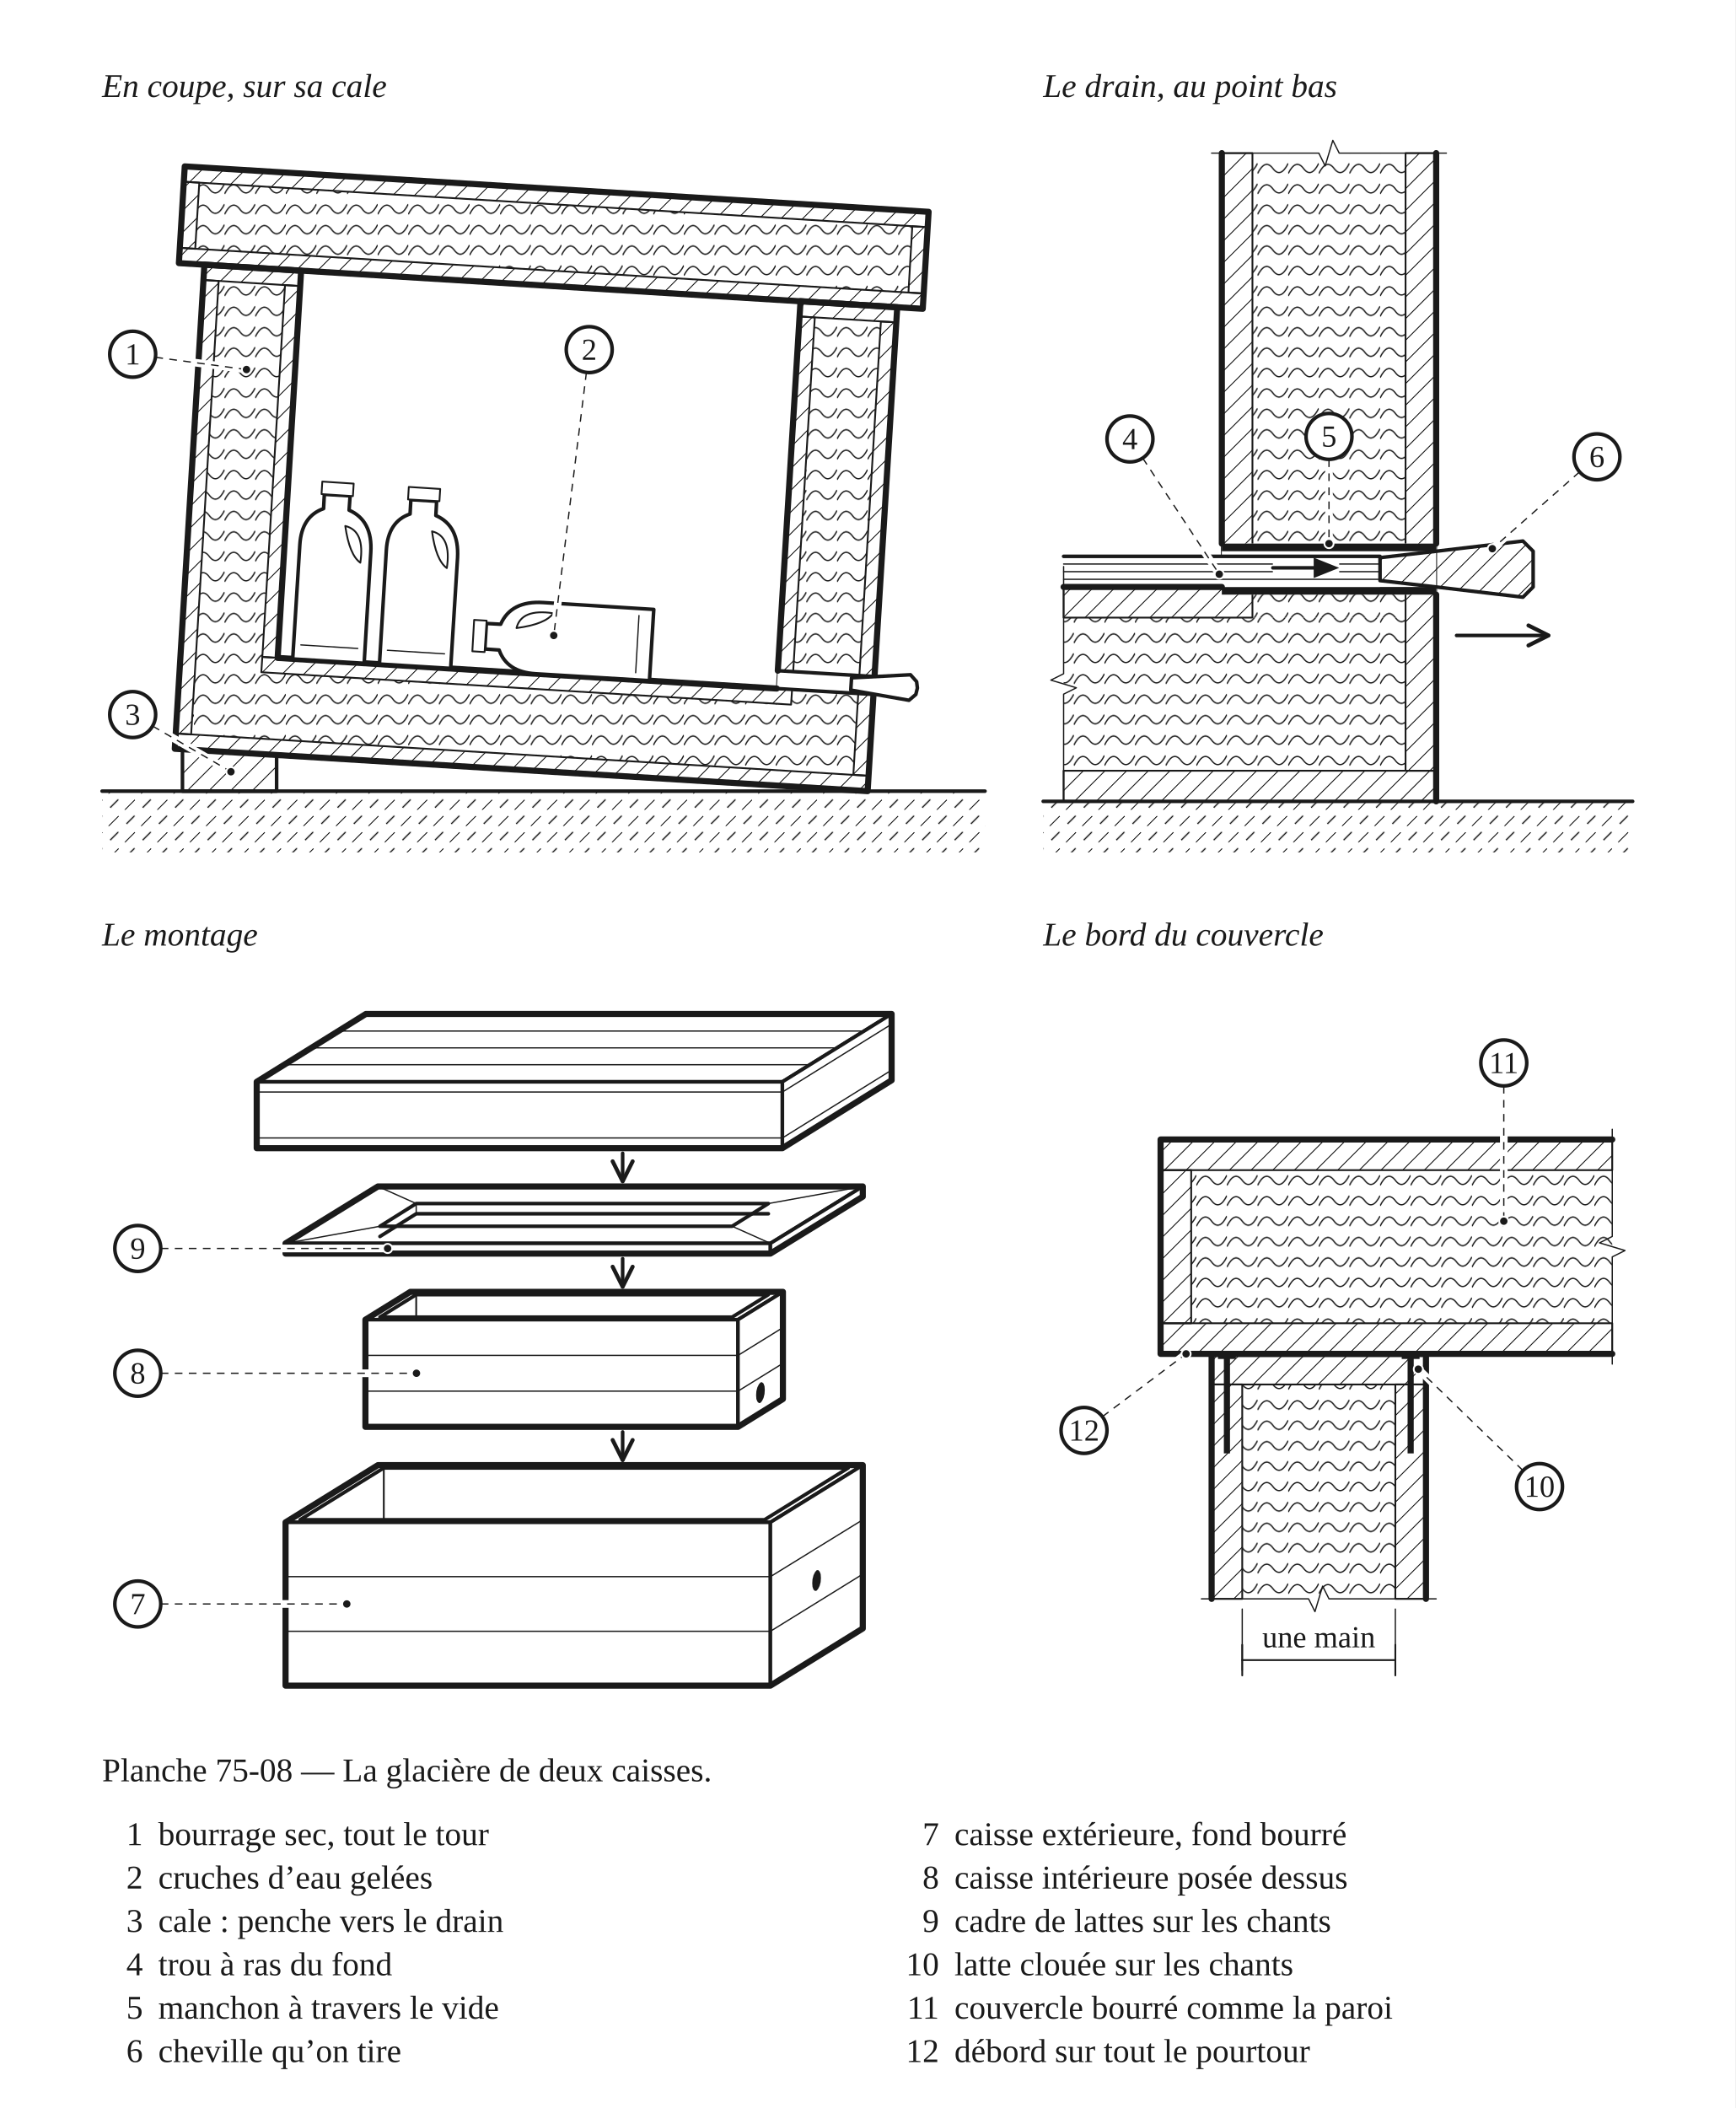
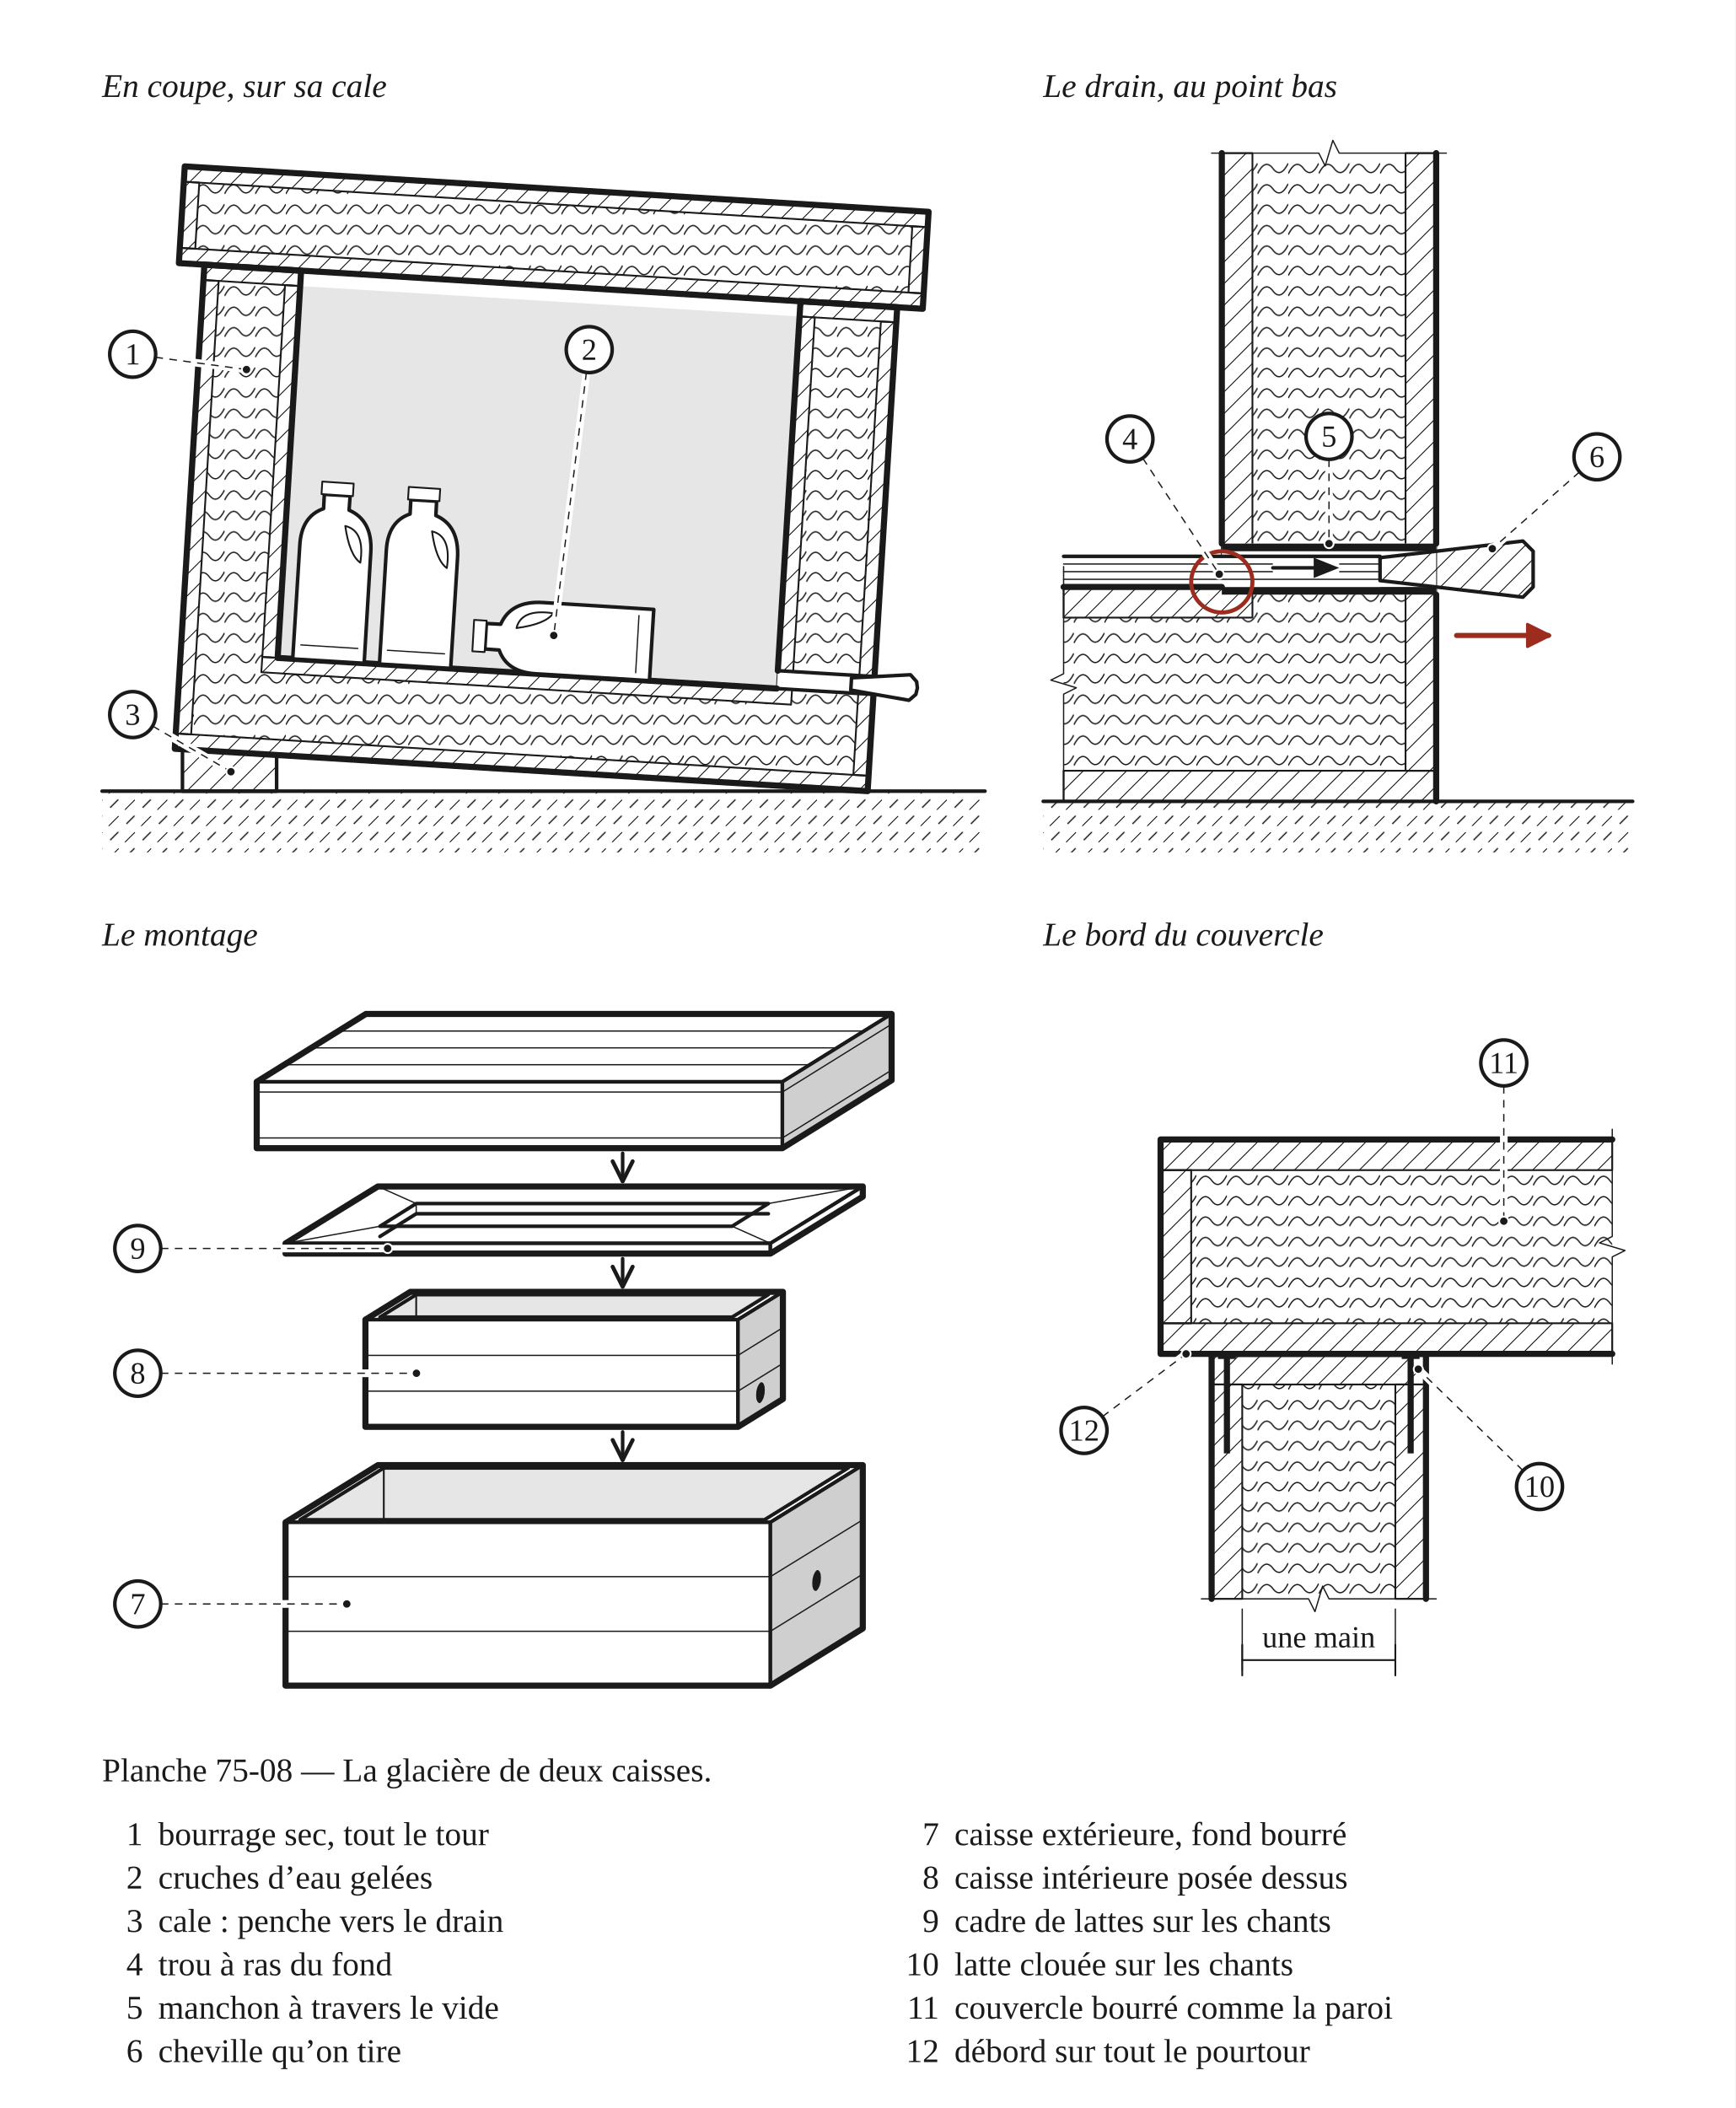
<svg xmlns="http://www.w3.org/2000/svg" width="680" height="826" viewBox="0 0 680 826" role="img">
  <defs>
    <pattern id="h-bois" width="6" height="6" patternUnits="userSpaceOnUse" patternTransform="rotate(45)">
      <line x1="0" y1="0" x2="0" y2="6" stroke="#1A1A1A" stroke-width="0.7" />
    </pattern>
    <pattern id="h-terre" width="9" height="9" patternUnits="userSpaceOnUse" patternTransform="rotate(45)">
      <line x1="0" y1="0" x2="0" y2="5.5" stroke="#1A1A1A" stroke-width="0.7" />
      <line x1="4.5" y1="4.5" x2="4.5" y2="9" stroke="#1A1A1A" stroke-width="0.5" />
    </pattern>
    <pattern id="h-isolant" width="12" height="8" patternUnits="userSpaceOnUse">
      <path d="M0 6 Q3 0 6 4 T12 2" fill="none" stroke="#1A1A1A" stroke-width="0.5" />
    </pattern>
    <marker id="fl" viewBox="0 0 10 10" refX="9" refY="5" markerWidth="7" markerHeight="7" orient="auto-start-reverse">
      <path d="M1 1 L9 5 L1 9" fill="none" stroke="#1A1A1A" stroke-width="1.6" stroke-linecap="round" stroke-linejoin="round" />
+     </marker>
+     <marker id="fl-r" viewBox="0 0 10 10" refX="8.5" refY="5" markerWidth="5.5" markerHeight="5.5" orient="auto-start-reverse">
+       <path d="M1 1 L9 5 L1 9 Z" fill="#9B2C1E" stroke="#9B2C1E" stroke-width="1" stroke-linejoin="round" />
    </marker>
  </defs>
  <rect x="0" y="0" width="680" height="826" fill="#FFFFFF" />
  <text x="40" y="38" font-family="Georgia, 'Times New Roman', serif" font-size="13" font-style="italic" fill="#1A1A1A">En coupe, sur sa cale</text>
  <g transform="translate(40 46)" data-vue="coupe">
    <rect x="0" y="264" width="346" height="24" fill="url(#h-terre)" stroke="none" />
    <line x1="0" y1="264" x2="346" y2="264" fill="none" stroke="#1A1A1A" stroke-width="1.4" stroke-linejoin="round" stroke-linecap="round" />
    <path d="M31.5 247.6 L68.4 249.8 L68.4 264 L31.5 264 Z" fill="url(#h-bois)" stroke="#1A1A1A" stroke-width="0.7" stroke-linejoin="round" />
    <path d="M31.5 247.6 L68.4 249.8 L68.4 264 L31.5 264 Z" fill="none" stroke="#1A1A1A" stroke-width="1.4" stroke-linejoin="round" stroke-linecap="round" />
    <path d="M45.7 64.1 L71.7 65.7 L60.8 243.4 L34.9 241.8 Z" fill="url(#h-isolant)" stroke="none" />
    <path d="M279.3 78.4 L305.2 80 L294.4 257.6 L268.4 256.1 Z" fill="url(#h-isolant)" stroke="none" />
    <path d="M62.4 217.4 L270 230.1 L268.4 256.1 L60.8 243.4 Z" fill="url(#h-isolant)" stroke="none" />
    <path d="M28.9 241.4 L300.4 258 L300 264 L28.5 247.4 Z" fill="url(#h-bois)" stroke="#1A1A1A" stroke-width="0.7" stroke-linejoin="round" />
    <path d="M39.7 63.7 L45.7 64.1 L34.9 241.8 L28.9 241.4 Z" fill="url(#h-bois)" stroke="#1A1A1A" stroke-width="0.7" stroke-linejoin="round" />
    <path d="M305.2 80 L311.2 80.3 L300.4 258 L294.4 257.6 Z" fill="url(#h-bois)" stroke="#1A1A1A" stroke-width="0.7" stroke-linejoin="round" />
    <path d="M62.8 211.4 L270.4 224.1 L270 230.1 L62.4 217.4 Z" fill="url(#h-bois)" stroke="#1A1A1A" stroke-width="0.7" stroke-linejoin="round" />
-     <path d="M77.7 66.1 L273.3 78 L264.4 223.8 L68.8 211.8 Z" fill="#FFFFFF" stroke="none" />
+     <path d="M77.7 66.1 L273.3 78 L264.4 223.8 L68.8 211.8 Z" fill="#E6E6E6" stroke="none" />
    <path d="M71.7 65.7 L77.7 66.1 L68.8 211.8 L62.8 211.4 Z" fill="url(#h-bois)" stroke="#1A1A1A" stroke-width="0.7" stroke-linejoin="round" />
    <path d="M273.3 78 L279.3 78.4 L270.4 224.1 L264.4 223.8 Z" fill="url(#h-bois)" stroke="#1A1A1A" stroke-width="0.7" stroke-linejoin="round" />
    <path d="M40.1 57.7 L78 60.1 L77.7 66.1 L39.7 63.7 Z" fill="url(#h-bois)" stroke="#1A1A1A" stroke-width="0.7" stroke-linejoin="round" />
    <path d="M273.7 72 L311.6 74.4 L311.2 80.3 L273.3 78 Z" fill="url(#h-bois)" stroke="#1A1A1A" stroke-width="0.7" stroke-linejoin="round" />
    <path d="M38.1 25.6 L317.5 42.7 L316 68.6 L36.5 51.5 Z" fill="url(#h-isolant)" stroke="none" />
    <path d="M32.4 19.2 L323.9 37 L323.5 43 L32.1 25.2 Z" fill="url(#h-bois)" stroke="#1A1A1A" stroke-width="0.7" stroke-linejoin="round" />
    <path d="M30.5 51.1 L321.9 69 L321.6 75 L30.1 57.1 Z" fill="url(#h-bois)" stroke="#1A1A1A" stroke-width="0.7" stroke-linejoin="round" />
    <path d="M32.1 25.2 L38.1 25.6 L36.5 51.5 L30.5 51.1 Z" fill="url(#h-bois)" stroke="#1A1A1A" stroke-width="0.7" stroke-linejoin="round" />
    <path d="M317.5 42.7 L323.5 43 L321.9 69 L316 68.6 Z" fill="url(#h-bois)" stroke="#1A1A1A" stroke-width="0.7" stroke-linejoin="round" />
    <path d="M32.4 19.2 L323.9 37 L321.6 75 L30.1 57.1 Z" fill="none" stroke="#1A1A1A" stroke-width="2.4" stroke-linejoin="round" stroke-linecap="round" />
    <path d="M264.8 216.8 L302.7 219.1 L302.3 226.1 L264.4 223.8 Z" fill="#FFFFFF" stroke="none" />
    <path d="M264.8 216.8 L302.7 219.1" fill="none" stroke="#1A1A1A" stroke-width="1.4" stroke-linejoin="round" stroke-linecap="round" />
    <path d="M264.4 223.8 L302.3 226.1" fill="none" stroke="#1A1A1A" stroke-width="1.4" stroke-linejoin="round" stroke-linecap="round" />
    <path d="M264.8 216.8 L273.7 72 L311.6 74.4 L302.7 219.1" fill="none" stroke="#1A1A1A" stroke-width="2.4" stroke-linejoin="round" stroke-linecap="round" />
    <path d="M302.3 226.1 L300 264 L28.5 247.4 L40.1 57.7 L78 60.1 L68.8 211.8 L264.4 223.8" fill="none" stroke="#1A1A1A" stroke-width="2.4" stroke-linejoin="round" stroke-linecap="round" />
    <path d="M293.7 219.6 L316.8 218.4 L319.2 221.1 L319.5 223.6 L318.9 226.1 L316.2 228.4 L293.4 224.4 Z" fill="#ffffff" stroke="#1A1A1A" stroke-width="1.4" stroke-linejoin="round" stroke-linecap="round" />
    <path d="M74.7,212.2 L77.5,167.4 Q78.2,156.3 86.8,153.3 L87.1,147.7 L97.2,148.3 L96.8,153.9 Q106.1,158 105.3,170.5 L102.7,213.9 Z" fill="#ffffff" stroke="#1A1A1A" stroke-width="1.4" stroke-linejoin="round" stroke-linecap="round" />
    <path d="M86.3 142.7 L98.6 143.5 L98.3 148.4 L86 147.6 Z" fill="#ffffff" stroke="#1A1A1A" stroke-width="0.7" stroke-linejoin="round" stroke-linecap="round" />
    <path d="M95.3,160.1 Q103.1,162 101.2,174.5 Q96.9,171.4 95.3,160.1 Z" fill="none" stroke="#1A1A1A" stroke-width="0.7" stroke-linejoin="round" stroke-linecap="round" />
    <path d="M77.9 206.7 L100.2 208.1" fill="none" stroke="#1A1A1A" stroke-width="0.5" stroke-linejoin="round" stroke-linecap="round" />
    <path d="M108.7,214.2 L111.4,169.5 Q112.1,158.3 120.7,155.4 L121,149.8 L131.1,150.4 L130.8,156 Q140,160 139.3,172.6 L136.6,215.9 Z" fill="#ffffff" stroke="#1A1A1A" stroke-width="1.4" stroke-linejoin="round" stroke-linecap="round" />
    <path d="M120.2 144.8 L132.5 145.6 L132.2 150.4 L119.9 149.7 Z" fill="#ffffff" stroke="#1A1A1A" stroke-width="0.7" stroke-linejoin="round" stroke-linecap="round" />
    <path d="M129.3,162.2 Q137,164.1 135.1,176.6 Q130.8,173.5 129.3,162.2 Z" fill="none" stroke="#1A1A1A" stroke-width="0.7" stroke-linejoin="round" stroke-linecap="round" />
    <path d="M111.8 208.8 L134.2 210.2" fill="none" stroke="#1A1A1A" stroke-width="0.5" stroke-linejoin="round" stroke-linecap="round" />
    <path d="M214.5,220.7 L169.8,218 Q158.6,217.3 155.6,208.7 L150,208.3 L150.6,198.3 L156.2,198.6 Q160.3,189.3 172.9,190.1 L216.2,192.8 Z" fill="#ffffff" stroke="#1A1A1A" stroke-width="1.4" stroke-linejoin="round" stroke-linecap="round" />
    <path d="M145.1 209.2 L145.8 196.9 L150.7 197.2 L149.9 209.5 Z" fill="#ffffff" stroke="#1A1A1A" stroke-width="0.7" stroke-linejoin="round" stroke-linecap="round" />
    <path d="M162.4,200.1 Q164.3,192.4 176.8,194.3 Q173.8,198.6 162.4,200.1 Z" fill="none" stroke="#1A1A1A" stroke-width="0.7" stroke-linejoin="round" stroke-linecap="round" />
    <path d="M209.1 217.6 L210.4 195.2" fill="none" stroke="#1A1A1A" stroke-width="0.5" stroke-linejoin="round" stroke-linecap="round" />
  </g>
  <text x="408.8" y="38" font-family="Georgia, 'Times New Roman', serif" font-size="13" font-style="italic" fill="#1A1A1A">Le drain, au point bas</text>
  <g transform="translate(408.8 46)" data-vue="drain">
    <rect x="0" y="268" width="231" height="20" fill="url(#h-terre)" stroke="none" />
    <line x1="0" y1="268" x2="231" y2="268" fill="none" stroke="#1A1A1A" stroke-width="1.4" stroke-linejoin="round" stroke-linecap="round" />
    <rect x="82" y="14" width="60" height="182" fill="url(#h-isolant)" stroke="none" />
    <rect x="8" y="196" width="134" height="60" fill="url(#h-isolant)" stroke="none" />
    <rect x="70" y="14" width="12" height="170" fill="url(#h-bois)" stroke="#1A1A1A" stroke-width="0.7" stroke-linejoin="round" />
    <rect x="8" y="184" width="74" height="12" fill="url(#h-bois)" stroke="#1A1A1A" stroke-width="0.7" stroke-linejoin="round" />
    <rect x="142" y="14" width="12" height="242" fill="url(#h-bois)" stroke="#1A1A1A" stroke-width="0.7" stroke-linejoin="round" />
    <rect x="8" y="256" width="146" height="12" fill="url(#h-bois)" stroke="#1A1A1A" stroke-width="0.7" stroke-linejoin="round" />
    <rect x="70" y="167" width="84" height="20" fill="#FFFFFF" stroke="none" />
    <rect x="70" y="167" width="84" height="3" fill="#1A1A1A" stroke="none" />
    <rect x="70" y="184" width="84" height="3" fill="#1A1A1A" stroke="none" />
    <rect x="8" y="172" width="124" height="12" fill="#FFFFFF" stroke="none" />
    <line x1="8" y1="175" x2="132" y2="175" fill="none" stroke="#1A1A1A" stroke-width="0.5" stroke-linejoin="round" stroke-linecap="round" />
    <line x1="8" y1="178" x2="132" y2="178" fill="none" stroke="#1A1A1A" stroke-width="0.5" stroke-linejoin="round" stroke-linecap="round" />
    <line x1="8" y1="181" x2="132" y2="181" fill="none" stroke="#1A1A1A" stroke-width="0.5" stroke-linejoin="round" stroke-linecap="round" />
    <line x1="8" y1="172" x2="132" y2="172" fill="none" stroke="#1A1A1A" stroke-width="1.4" stroke-linejoin="round" stroke-linecap="round" />
    <rect x="90" y="174" width="26" height="5" fill="#FFFFFF" stroke="none" />
    <line x1="90" y1="176.5" x2="108" y2="176.5" fill="none" stroke="#1A1A1A" stroke-width="1.4" stroke-linejoin="round" stroke-linecap="round" />
    <path d="M106 172.5 L116 176.5 L106 180.5 Z" fill="#1A1A1A" stroke="none" />
    <path d="M70 14 L70 167" fill="none" stroke="#1A1A1A" stroke-width="2.4" stroke-linejoin="round" stroke-linecap="round" />
    <path d="M8 184 L70 184" fill="none" stroke="#1A1A1A" stroke-width="2.4" stroke-linejoin="round" stroke-linecap="round" />
    <path d="M154 14 L154 167" fill="none" stroke="#1A1A1A" stroke-width="2.4" stroke-linejoin="round" stroke-linecap="round" />
    <path d="M154 187 L154 268" fill="none" stroke="#1A1A1A" stroke-width="2.4" stroke-linejoin="round" stroke-linecap="round" />
    <path d="M132 172.5 L154 170 L188 166 L192 170 L192 184 L188 188 L154 184 L132 181.5 Z" fill="url(#h-bois)" stroke="#1A1A1A" stroke-width="0.7" stroke-linejoin="round" />
    <path d="M132 172.5 L154 170 L188 166 L192 170 L192 184 L188 188 L154 184 L132 181.5 Z" fill="none" stroke="#1A1A1A" stroke-width="1.4" stroke-linejoin="round" stroke-linecap="round" />
-     <path d="M162,203 L198,203" fill="none" stroke="#1A1A1A" stroke-width="1.4" stroke-linejoin="round" stroke-linecap="round" marker-end="url(#fl)" />
+     <path d="M162,203 L198,203" fill="none" stroke="#9B2C1E" stroke-width="2" stroke-linejoin="round" stroke-linecap="round" marker-end="url(#fl-r)" />
+     <circle cx="70" cy="182" r="12" fill="none" stroke="#9B2C1E" stroke-width="1.6" />
    <path d="M66 14 L108 14 L110.5 19 L113.5 9 L116 14 L158 14" fill="none" stroke="#1A1A1A" stroke-width="0.5" stroke-linejoin="round" stroke-linecap="round" />
    <path d="M8 176 L8 218 L3 220.5 L13 223.5 L8 226 L8 268" fill="none" stroke="#1A1A1A" stroke-width="0.5" stroke-linejoin="round" stroke-linecap="round" />
  </g>
  <text x="40" y="370.5" font-family="Georgia, 'Times New Roman', serif" font-size="13" font-style="italic" fill="#1A1A1A">Le montage</text>
  <g transform="translate(40 378.5)" data-vue="eclate">
    <path d="M71.9 218 L261.9 218 L298.1 195.6 L108.1 195.6 Z" fill="#ffffff" stroke="#1A1A1A" stroke-width="1.4" stroke-linejoin="round" stroke-linecap="round" />
-     <path d="M77.6 217 L259.6 217 L292.4 196.7 L110.4 196.7 Z" fill="#ffffff" stroke="#1A1A1A" stroke-width="1.4" stroke-linejoin="round" stroke-linecap="round" />
+     <path d="M77.6 217 L259.6 217 L292.4 196.7 L110.4 196.7 Z" fill="#E6E6E6" stroke="none" />
+     <path d="M77.6 217 L259.6 217 L292.4 196.7 L110.4 196.7 Z" fill="none" stroke="#1A1A1A" stroke-width="1.4" stroke-linejoin="round" stroke-linecap="round" />
    <path d="M110.4 196.7 L110.4 217" fill="none" stroke="#1A1A1A" stroke-width="0.7" stroke-linejoin="round" stroke-linecap="round" />
    <path d="M71.9 282 L261.9 282 L261.9 218 L71.9 218 Z" fill="#ffffff" stroke="#1A1A1A" stroke-width="1.4" stroke-linejoin="round" stroke-linecap="round" />
-     <path d="M261.9 282 L298.1 259.6 L298.1 195.6 L261.9 218 Z" fill="#ffffff" stroke="#1A1A1A" stroke-width="1.4" stroke-linejoin="round" stroke-linecap="round" />
+     <path d="M261.9 282 L298.1 259.6 L298.1 195.6 L261.9 218 Z" fill="#CFCFCF" stroke="none" />
+     <path d="M261.9 282 L298.1 259.6 L298.1 195.6 L261.9 218 Z" fill="none" stroke="#1A1A1A" stroke-width="1.4" stroke-linejoin="round" stroke-linecap="round" />
    <path d="M71.9 260.7 L261.9 260.7 L298.1 238.3" fill="none" stroke="#1A1A1A" stroke-width="0.5" stroke-linejoin="round" stroke-linecap="round" />
    <path d="M71.9 239.3 L261.9 239.3 L298.1 217" fill="none" stroke="#1A1A1A" stroke-width="0.5" stroke-linejoin="round" stroke-linecap="round" />
    <path d="M71.9 282 L261.9 282 L298.1 259.6 L298.1 195.6 L108.1 195.6 L71.9 218 Z" fill="none" stroke="#1A1A1A" stroke-width="2.4" stroke-linejoin="round" stroke-linecap="round" />
    <path d="M281.7 239.8 L281.6 238.3 L281.2 237.3 L280.6 236.7 L280 236.8 L279.4 237.5 L278.8 238.7 L278.4 240.3 L278.3 241.9 L278.4 243.3 L278.8 244.4 L279.4 244.9 L280 244.8 L280.6 244.1 L281.2 242.9 L281.6 241.4 Z" fill="#1A1A1A" stroke="none" />
    <path d="M103.2 138.6 L249.2 138.6 L266.8 127.7 L120.8 127.7 Z" fill="#ffffff" stroke="#1A1A1A" stroke-width="1.4" stroke-linejoin="round" stroke-linecap="round" />
-     <path d="M108.9 137.6 L246.9 137.6 L261.1 128.8 L123.1 128.8 Z" fill="#ffffff" stroke="#1A1A1A" stroke-width="1.4" stroke-linejoin="round" stroke-linecap="round" />
+     <path d="M108.9 137.6 L246.9 137.6 L261.1 128.8 L123.1 128.8 Z" fill="#E6E6E6" stroke="none" />
+     <path d="M108.9 137.6 L246.9 137.6 L261.1 128.8 L123.1 128.8 Z" fill="none" stroke="#1A1A1A" stroke-width="1.4" stroke-linejoin="round" stroke-linecap="round" />
    <path d="M123.1 128.8 L123.1 137.6" fill="none" stroke="#1A1A1A" stroke-width="0.7" stroke-linejoin="round" stroke-linecap="round" />
    <path d="M103.2 180.6 L249.2 180.6 L249.2 138.6 L103.2 138.6 Z" fill="#ffffff" stroke="#1A1A1A" stroke-width="1.4" stroke-linejoin="round" stroke-linecap="round" />
-     <path d="M249.2 180.6 L266.8 169.7 L266.8 127.7 L249.2 138.6 Z" fill="#ffffff" stroke="#1A1A1A" stroke-width="1.4" stroke-linejoin="round" stroke-linecap="round" />
+     <path d="M249.2 180.6 L266.8 169.7 L266.8 127.7 L249.2 138.6 Z" fill="#CFCFCF" stroke="none" />
+     <path d="M249.2 180.6 L266.8 169.7 L266.8 127.7 L249.2 138.6 Z" fill="none" stroke="#1A1A1A" stroke-width="1.4" stroke-linejoin="round" stroke-linecap="round" />
    <path d="M103.2 166.6 L249.2 166.6 L266.8 155.7" fill="none" stroke="#1A1A1A" stroke-width="0.5" stroke-linejoin="round" stroke-linecap="round" />
    <path d="M103.2 152.6 L249.2 152.6 L266.8 141.7" fill="none" stroke="#1A1A1A" stroke-width="0.5" stroke-linejoin="round" stroke-linecap="round" />
    <path d="M103.2 180.6 L249.2 180.6 L266.8 169.7 L266.8 127.7 L120.8 127.7 L103.2 138.6 Z" fill="none" stroke="#1A1A1A" stroke-width="2.4" stroke-linejoin="round" stroke-linecap="round" />
    <path d="M259.7 166.1 L259.6 164.7 L259.2 163.6 L258.6 163.1 L258 163.2 L257.4 163.9 L256.8 165.1 L256.4 166.6 L256.3 168.2 L256.4 169.7 L256.8 170.7 L257.4 171.3 L258 171.2 L258.6 170.5 L259.2 169.3 L259.6 167.7 Z" fill="#1A1A1A" stroke="none" />
    <path d="M71.9 108.7 L261.9 108.7 L298.1 86.4 L108.1 86.4 Z" fill="#ffffff" stroke="#1A1A1A" stroke-width="1.4" stroke-linejoin="round" stroke-linecap="round" />
    <path d="M108.9 102 L246.9 102 L261.1 93.1 L123.1 93.1 Z" fill="#ffffff" stroke="#1A1A1A" stroke-width="1.4" stroke-linejoin="round" stroke-linecap="round" />
    <path d="M71.9 112.7 L261.9 112.7 L261.9 108.7 L71.9 108.7 Z" fill="#ffffff" stroke="#1A1A1A" stroke-width="1.4" stroke-linejoin="round" stroke-linecap="round" />
    <path d="M261.9 112.7 L298.1 90.4 L298.1 86.4 L261.9 108.7 Z" fill="#ffffff" stroke="#1A1A1A" stroke-width="1.4" stroke-linejoin="round" stroke-linecap="round" />
    <path d="M108.9 106 L123.1 97.1 L261.1 97.1" fill="none" stroke="#1A1A1A" stroke-width="1.4" stroke-linejoin="round" stroke-linecap="round" />
    <path d="M123.1 93.1 L123.1 97.1" fill="none" stroke="#1A1A1A" stroke-width="0.5" stroke-linejoin="round" stroke-linecap="round" />
    <path d="M71.9 108.7 L108.9 102" fill="none" stroke="#1A1A1A" stroke-width="0.5" stroke-linejoin="round" stroke-linecap="round" />
    <path d="M261.9 108.7 L246.9 102" fill="none" stroke="#1A1A1A" stroke-width="0.5" stroke-linejoin="round" stroke-linecap="round" />
    <path d="M108.1 86.4 L123.1 93.1" fill="none" stroke="#1A1A1A" stroke-width="0.5" stroke-linejoin="round" stroke-linecap="round" />
    <path d="M298.1 86.4 L261.1 93.1" fill="none" stroke="#1A1A1A" stroke-width="0.5" stroke-linejoin="round" stroke-linecap="round" />
    <path d="M71.9 112.7 L261.9 112.7 L298.1 90.4 L298.1 86.4 L108.1 86.4 L71.9 108.7 Z" fill="none" stroke="#1A1A1A" stroke-width="2.4" stroke-linejoin="round" stroke-linecap="round" />
    <path d="M60.6 45.4 L266.6 45.4 L309.4 18.8 L103.4 18.8 Z" fill="#ffffff" stroke="#1A1A1A" stroke-width="1.4" stroke-linejoin="round" stroke-linecap="round" />
    <path d="M60.6 71.4 L266.6 71.4 L266.6 45.4 L60.6 45.4 Z" fill="#ffffff" stroke="#1A1A1A" stroke-width="1.4" stroke-linejoin="round" stroke-linecap="round" />
-     <path d="M266.6 71.4 L309.4 44.8 L309.4 18.8 L266.6 45.4 Z" fill="#ffffff" stroke="#1A1A1A" stroke-width="1.4" stroke-linejoin="round" stroke-linecap="round" />
+     <path d="M266.6 71.4 L309.4 44.8 L309.4 18.8 L266.6 45.4 Z" fill="#CFCFCF" stroke="none" />
+     <path d="M266.6 71.4 L309.4 44.8 L309.4 18.8 L266.6 45.4 Z" fill="none" stroke="#1A1A1A" stroke-width="1.4" stroke-linejoin="round" stroke-linecap="round" />
    <path d="M71.3 38.7 L277.3 38.7" fill="none" stroke="#1A1A1A" stroke-width="0.5" stroke-linejoin="round" stroke-linecap="round" />
    <path d="M82 32.1 L288 32.1" fill="none" stroke="#1A1A1A" stroke-width="0.5" stroke-linejoin="round" stroke-linecap="round" />
    <path d="M92.7 25.5 L298.7 25.5" fill="none" stroke="#1A1A1A" stroke-width="0.5" stroke-linejoin="round" stroke-linecap="round" />
    <path d="M60.6 67.4 L266.6 67.4 L309.4 40.8" fill="none" stroke="#1A1A1A" stroke-width="0.5" stroke-linejoin="round" stroke-linecap="round" />
    <path d="M60.6 49.4 L266.6 49.4 L309.4 22.8" fill="none" stroke="#1A1A1A" stroke-width="0.5" stroke-linejoin="round" stroke-linecap="round" />
    <path d="M60.6 71.4 L266.6 71.4 L309.4 44.8 L309.4 18.8 L103.4 18.8 L60.6 45.4 Z" fill="none" stroke="#1A1A1A" stroke-width="2.4" stroke-linejoin="round" stroke-linecap="round" />
    <path d="M204,182.6 L204,193.6" fill="none" stroke="#1A1A1A" stroke-width="1.4" stroke-linejoin="round" stroke-linecap="round" marker-end="url(#fl)" />
    <path d="M204,114.7 L204,125.7" fill="none" stroke="#1A1A1A" stroke-width="1.4" stroke-linejoin="round" stroke-linecap="round" marker-end="url(#fl)" />
    <path d="M204,73.4 L204,84.4" fill="none" stroke="#1A1A1A" stroke-width="1.4" stroke-linejoin="round" stroke-linecap="round" marker-end="url(#fl)" />
  </g>
  <text x="408.8" y="370.5" font-family="Georgia, 'Times New Roman', serif" font-size="13" font-style="italic" fill="#1A1A1A">Le bord du couvercle</text>
  <g transform="translate(408.8 378.5)" data-vue="bord">
    <rect x="78" y="164" width="60" height="84" fill="url(#h-isolant)" stroke="none" />
    <rect x="66" y="164" width="12" height="84" fill="url(#h-bois)" stroke="#1A1A1A" stroke-width="0.7" stroke-linejoin="round" />
    <rect x="138" y="164" width="12" height="84" fill="url(#h-bois)" stroke="#1A1A1A" stroke-width="0.7" stroke-linejoin="round" />
    <rect x="66" y="152" width="84" height="12" fill="url(#h-bois)" stroke="#1A1A1A" stroke-width="0.7" stroke-linejoin="round" />
    <rect x="70.8" y="153" width="2.4" height="38" fill="#1A1A1A" stroke="none" />
    <rect x="68.5" y="152" width="7" height="2" fill="#1A1A1A" stroke="none" />
    <rect x="142.8" y="153" width="2.4" height="38" fill="#1A1A1A" stroke="none" />
    <rect x="140.5" y="152" width="7" height="2" fill="#1A1A1A" stroke="none" />
    <rect x="58" y="80" width="165" height="60" fill="url(#h-isolant)" stroke="none" />
    <rect x="46" y="68" width="177" height="12" fill="url(#h-bois)" stroke="#1A1A1A" stroke-width="0.7" stroke-linejoin="round" />
    <rect x="46" y="140" width="177" height="12" fill="url(#h-bois)" stroke="#1A1A1A" stroke-width="0.7" stroke-linejoin="round" />
    <rect x="46" y="80" width="12" height="60" fill="url(#h-bois)" stroke="#1A1A1A" stroke-width="0.7" stroke-linejoin="round" />
    <path d="M223 68 L46 68 L46 152 L223 152" fill="none" stroke="#1A1A1A" stroke-width="2.4" stroke-linejoin="round" stroke-linecap="round" />
    <path d="M66 248 L66 152 L150 152 L150 248" fill="none" stroke="#1A1A1A" stroke-width="2.4" stroke-linejoin="round" stroke-linecap="round" />
    <path d="M62 248 L104 248 L106.5 253 L109.5 243 L112 248 L154 248" fill="none" stroke="#1A1A1A" stroke-width="0.5" stroke-linejoin="round" stroke-linecap="round" />
    <path d="M223 64 L223 106 L218 108.5 L228 111.5 L223 114 L223 156" fill="none" stroke="#1A1A1A" stroke-width="0.5" stroke-linejoin="round" stroke-linecap="round" />
    <line x1="78" y1="252" x2="78" y2="276" fill="none" stroke="#1A1A1A" stroke-width="0.5" stroke-linejoin="round" stroke-linecap="round" />
    <line x1="138" y1="252" x2="138" y2="276" fill="none" stroke="#1A1A1A" stroke-width="0.5" stroke-linejoin="round" stroke-linecap="round" />
    <line x1="78" y1="272" x2="138" y2="272" fill="none" stroke="#1A1A1A" stroke-width="0.7" stroke-linejoin="round" stroke-linecap="round" />
    <line x1="78" y1="266" x2="78" y2="278" fill="none" stroke="#1A1A1A" stroke-width="0.7" stroke-linejoin="round" stroke-linecap="round" />
    <line x1="138" y1="266" x2="138" y2="278" fill="none" stroke="#1A1A1A" stroke-width="0.7" stroke-linejoin="round" stroke-linecap="round" />
    <text x="108" y="267" text-anchor="middle" font-family="Georgia, 'Times New Roman', serif" font-size="12" fill="#1A1A1A" stroke="#FFFFFF" stroke-width="3" stroke-linejoin="round" paint-order="stroke">une main</text>
  </g>
  <line x1="60.9" y1="140" x2="96.6" y2="144.8" fill="none" stroke="#FFFFFF" stroke-width="3" stroke-linecap="round" />
  <line x1="60.9" y1="140" x2="96.6" y2="144.8" fill="none" stroke="#1A1A1A" stroke-width="0.5" stroke-dasharray="3 2.5" />
  <circle cx="96.6" cy="144.8" r="1.8" fill="#1A1A1A" stroke="#FFFFFF" stroke-width="0.7" />
  <circle cx="52" cy="138.8" r="9" fill="#FFFFFF" stroke="#1A1A1A" stroke-width="1.4" data-vue="coupe" />
  <text x="52" y="142.8" text-anchor="middle" font-family="Georgia, 'Times New Roman', serif" font-size="12" fill="#1A1A1A">1</text>
  <line x1="229.8" y1="145.9" x2="217" y2="249" fill="none" stroke="#FFFFFF" stroke-width="3" stroke-linecap="round" />
  <line x1="229.8" y1="145.9" x2="217" y2="249" fill="none" stroke="#1A1A1A" stroke-width="0.5" stroke-dasharray="3 2.5" />
  <circle cx="217" cy="249" r="1.8" fill="#1A1A1A" stroke="#FFFFFF" stroke-width="0.7" />
  <circle cx="230.9" cy="137" r="9" fill="#FFFFFF" stroke="#1A1A1A" stroke-width="1.4" data-vue="coupe" />
  <text x="230.9" y="141" text-anchor="middle" font-family="Georgia, 'Times New Roman', serif" font-size="12" fill="#1A1A1A">2</text>
  <line x1="59.8" y1="284.5" x2="90.5" y2="302.4" fill="none" stroke="#FFFFFF" stroke-width="3" stroke-linecap="round" />
  <line x1="59.8" y1="284.5" x2="90.5" y2="302.4" fill="none" stroke="#1A1A1A" stroke-width="0.5" stroke-dasharray="3 2.5" />
  <circle cx="90.5" cy="302.4" r="1.8" fill="#1A1A1A" stroke="#FFFFFF" stroke-width="0.7" />
  <circle cx="52" cy="280" r="9" fill="#FFFFFF" stroke="#1A1A1A" stroke-width="1.4" data-vue="coupe" />
  <text x="52" y="284" text-anchor="middle" font-family="Georgia, 'Times New Roman', serif" font-size="12" fill="#1A1A1A">3</text>
  <line x1="447.8" y1="179.5" x2="477.8" y2="225" fill="none" stroke="#FFFFFF" stroke-width="3" stroke-linecap="round" />
  <line x1="447.8" y1="179.5" x2="477.8" y2="225" fill="none" stroke="#1A1A1A" stroke-width="0.5" stroke-dasharray="3 2.5" />
  <circle cx="477.8" cy="225" r="1.8" fill="#1A1A1A" stroke="#FFFFFF" stroke-width="0.7" />
  <circle cx="442.8" cy="172" r="9" fill="#FFFFFF" stroke="#1A1A1A" stroke-width="1.4" data-vue="drain" />
  <text x="442.8" y="176" text-anchor="middle" font-family="Georgia, 'Times New Roman', serif" font-size="12" fill="#1A1A1A">4</text>
  <line x1="520.8" y1="180" x2="520.8" y2="213" fill="none" stroke="#FFFFFF" stroke-width="3" stroke-linecap="round" />
  <line x1="520.8" y1="180" x2="520.8" y2="213" fill="none" stroke="#1A1A1A" stroke-width="0.5" stroke-dasharray="3 2.5" />
  <circle cx="520.8" cy="213" r="1.8" fill="#1A1A1A" stroke="#FFFFFF" stroke-width="0.7" />
  <circle cx="520.8" cy="171" r="9" fill="#FFFFFF" stroke="#1A1A1A" stroke-width="1.4" data-vue="drain" />
  <text x="520.8" y="175" text-anchor="middle" font-family="Georgia, 'Times New Roman', serif" font-size="12" fill="#1A1A1A">5</text>
  <line x1="619" y1="184.9" x2="584.8" y2="215" fill="none" stroke="#FFFFFF" stroke-width="3" stroke-linecap="round" />
  <line x1="619" y1="184.9" x2="584.8" y2="215" fill="none" stroke="#1A1A1A" stroke-width="0.5" stroke-dasharray="3 2.5" />
  <circle cx="584.8" cy="215" r="1.8" fill="#1A1A1A" stroke="#FFFFFF" stroke-width="0.7" />
  <circle cx="625.8" cy="179" r="9" fill="#FFFFFF" stroke="#1A1A1A" stroke-width="1.4" data-vue="drain" />
  <text x="625.8" y="183" text-anchor="middle" font-family="Georgia, 'Times New Roman', serif" font-size="12" fill="#1A1A1A">6</text>
  <line x1="63" y1="628.5" x2="135.9" y2="628.5" fill="none" stroke="#FFFFFF" stroke-width="3" stroke-linecap="round" />
  <line x1="63" y1="628.5" x2="135.9" y2="628.5" fill="none" stroke="#1A1A1A" stroke-width="0.5" stroke-dasharray="3 2.5" />
  <circle cx="135.9" cy="628.5" r="1.8" fill="#1A1A1A" stroke="#FFFFFF" stroke-width="0.7" />
  <circle cx="54" cy="628.5" r="9" fill="#FFFFFF" stroke="#1A1A1A" stroke-width="1.4" data-vue="eclate" />
  <text x="54" y="632.5" text-anchor="middle" font-family="Georgia, 'Times New Roman', serif" font-size="12" fill="#1A1A1A">7</text>
  <line x1="63" y1="538.1" x2="163.2" y2="538.1" fill="none" stroke="#FFFFFF" stroke-width="3" stroke-linecap="round" />
  <line x1="63" y1="538.1" x2="163.2" y2="538.1" fill="none" stroke="#1A1A1A" stroke-width="0.5" stroke-dasharray="3 2.5" />
  <circle cx="163.2" cy="538.1" r="1.8" fill="#1A1A1A" stroke="#FFFFFF" stroke-width="0.7" />
  <circle cx="54" cy="538.1" r="9" fill="#FFFFFF" stroke="#1A1A1A" stroke-width="1.4" data-vue="eclate" />
  <text x="54" y="542.1" text-anchor="middle" font-family="Georgia, 'Times New Roman', serif" font-size="12" fill="#1A1A1A">8</text>
  <line x1="63" y1="489.2" x2="151.9" y2="489.2" fill="none" stroke="#FFFFFF" stroke-width="3" stroke-linecap="round" />
  <line x1="63" y1="489.2" x2="151.9" y2="489.2" fill="none" stroke="#1A1A1A" stroke-width="0.5" stroke-dasharray="3 2.5" />
  <circle cx="151.9" cy="489.2" r="1.8" fill="#1A1A1A" stroke="#FFFFFF" stroke-width="0.7" />
  <circle cx="54" cy="489.2" r="9" fill="#FFFFFF" stroke="#1A1A1A" stroke-width="1.4" data-vue="eclate" />
  <text x="54" y="493.2" text-anchor="middle" font-family="Georgia, 'Times New Roman', serif" font-size="12" fill="#1A1A1A">9</text>
  <line x1="596.8" y1="576.2" x2="555.8" y2="536.5" fill="none" stroke="#FFFFFF" stroke-width="3" stroke-linecap="round" />
  <line x1="596.8" y1="576.2" x2="555.8" y2="536.5" fill="none" stroke="#1A1A1A" stroke-width="0.5" stroke-dasharray="3 2.5" />
  <circle cx="555.8" cy="536.5" r="1.8" fill="#1A1A1A" stroke="#FFFFFF" stroke-width="0.7" />
  <circle cx="603.3" cy="582.5" r="9" fill="#FFFFFF" stroke="#1A1A1A" stroke-width="1.4" data-vue="bord" />
  <text x="603.3" y="586.5" text-anchor="middle" font-family="Georgia, 'Times New Roman', serif" font-size="12" fill="#1A1A1A">10</text>
  <line x1="589.3" y1="425.5" x2="589.3" y2="478.5" fill="none" stroke="#FFFFFF" stroke-width="3" stroke-linecap="round" />
  <line x1="589.3" y1="425.5" x2="589.3" y2="478.5" fill="none" stroke="#1A1A1A" stroke-width="0.5" stroke-dasharray="3 2.5" />
  <circle cx="589.3" cy="478.5" r="1.8" fill="#1A1A1A" stroke="#FFFFFF" stroke-width="0.7" />
  <circle cx="589.3" cy="416.5" r="9" fill="#FFFFFF" stroke="#1A1A1A" stroke-width="1.4" data-vue="bord" />
  <text x="589.3" y="420.5" text-anchor="middle" font-family="Georgia, 'Times New Roman', serif" font-size="12" fill="#1A1A1A">11</text>
  <line x1="432" y1="555.1" x2="464.8" y2="530.5" fill="none" stroke="#FFFFFF" stroke-width="3" stroke-linecap="round" />
  <line x1="432" y1="555.1" x2="464.8" y2="530.5" fill="none" stroke="#1A1A1A" stroke-width="0.5" stroke-dasharray="3 2.5" />
  <circle cx="464.8" cy="530.5" r="1.8" fill="#1A1A1A" stroke="#FFFFFF" stroke-width="0.7" />
  <circle cx="424.8" cy="560.5" r="9" fill="#FFFFFF" stroke="#1A1A1A" stroke-width="1.4" data-vue="bord" />
  <text x="424.8" y="564.5" text-anchor="middle" font-family="Georgia, 'Times New Roman', serif" font-size="12" fill="#1A1A1A">12</text>
  <text x="40" y="698" font-family="Georgia, 'Times New Roman', serif" font-size="13" fill="#1A1A1A">Planche 75-08 — La glacière de deux caisses.</text>
  <text x="56" y="723" text-anchor="end" font-family="Georgia, 'Times New Roman', serif" font-size="13" fill="#1A1A1A">1</text>
  <text x="62" y="723" font-family="Georgia, 'Times New Roman', serif" font-size="13" fill="#1A1A1A">bourrage sec, tout le tour</text>
  <text x="56" y="740" text-anchor="end" font-family="Georgia, 'Times New Roman', serif" font-size="13" fill="#1A1A1A">2</text>
  <text x="62" y="740" font-family="Georgia, 'Times New Roman', serif" font-size="13" fill="#1A1A1A">cruches d’eau gelées</text>
  <text x="56" y="757" text-anchor="end" font-family="Georgia, 'Times New Roman', serif" font-size="13" fill="#1A1A1A">3</text>
  <text x="62" y="757" font-family="Georgia, 'Times New Roman', serif" font-size="13" fill="#1A1A1A">cale : penche vers le drain</text>
  <text x="56" y="774" text-anchor="end" font-family="Georgia, 'Times New Roman', serif" font-size="13" fill="#1A1A1A">4</text>
  <text x="62" y="774" font-family="Georgia, 'Times New Roman', serif" font-size="13" fill="#1A1A1A">trou à ras du fond</text>
  <text x="56" y="791" text-anchor="end" font-family="Georgia, 'Times New Roman', serif" font-size="13" fill="#1A1A1A">5</text>
  <text x="62" y="791" font-family="Georgia, 'Times New Roman', serif" font-size="13" fill="#1A1A1A">manchon à travers le vide</text>
  <text x="56" y="808" text-anchor="end" font-family="Georgia, 'Times New Roman', serif" font-size="13" fill="#1A1A1A">6</text>
  <text x="62" y="808" font-family="Georgia, 'Times New Roman', serif" font-size="13" fill="#1A1A1A">cheville qu’on tire</text>
  <text x="368" y="723" text-anchor="end" font-family="Georgia, 'Times New Roman', serif" font-size="13" fill="#1A1A1A">7</text>
  <text x="374" y="723" font-family="Georgia, 'Times New Roman', serif" font-size="13" fill="#1A1A1A">caisse extérieure, fond bourré</text>
  <text x="368" y="740" text-anchor="end" font-family="Georgia, 'Times New Roman', serif" font-size="13" fill="#1A1A1A">8</text>
  <text x="374" y="740" font-family="Georgia, 'Times New Roman', serif" font-size="13" fill="#1A1A1A">caisse intérieure posée dessus</text>
  <text x="368" y="757" text-anchor="end" font-family="Georgia, 'Times New Roman', serif" font-size="13" fill="#1A1A1A">9</text>
  <text x="374" y="757" font-family="Georgia, 'Times New Roman', serif" font-size="13" fill="#1A1A1A">cadre de lattes sur les chants</text>
  <text x="368" y="774" text-anchor="end" font-family="Georgia, 'Times New Roman', serif" font-size="13" fill="#1A1A1A">10</text>
  <text x="374" y="774" font-family="Georgia, 'Times New Roman', serif" font-size="13" fill="#1A1A1A">latte clouée sur les chants</text>
  <text x="368" y="791" text-anchor="end" font-family="Georgia, 'Times New Roman', serif" font-size="13" fill="#1A1A1A">11</text>
  <text x="374" y="791" font-family="Georgia, 'Times New Roman', serif" font-size="13" fill="#1A1A1A">couvercle bourré comme la paroi</text>
  <text x="368" y="808" text-anchor="end" font-family="Georgia, 'Times New Roman', serif" font-size="13" fill="#1A1A1A">12</text>
  <text x="374" y="808" font-family="Georgia, 'Times New Roman', serif" font-size="13" fill="#1A1A1A">débord sur tout le pourtour</text>
</svg>
